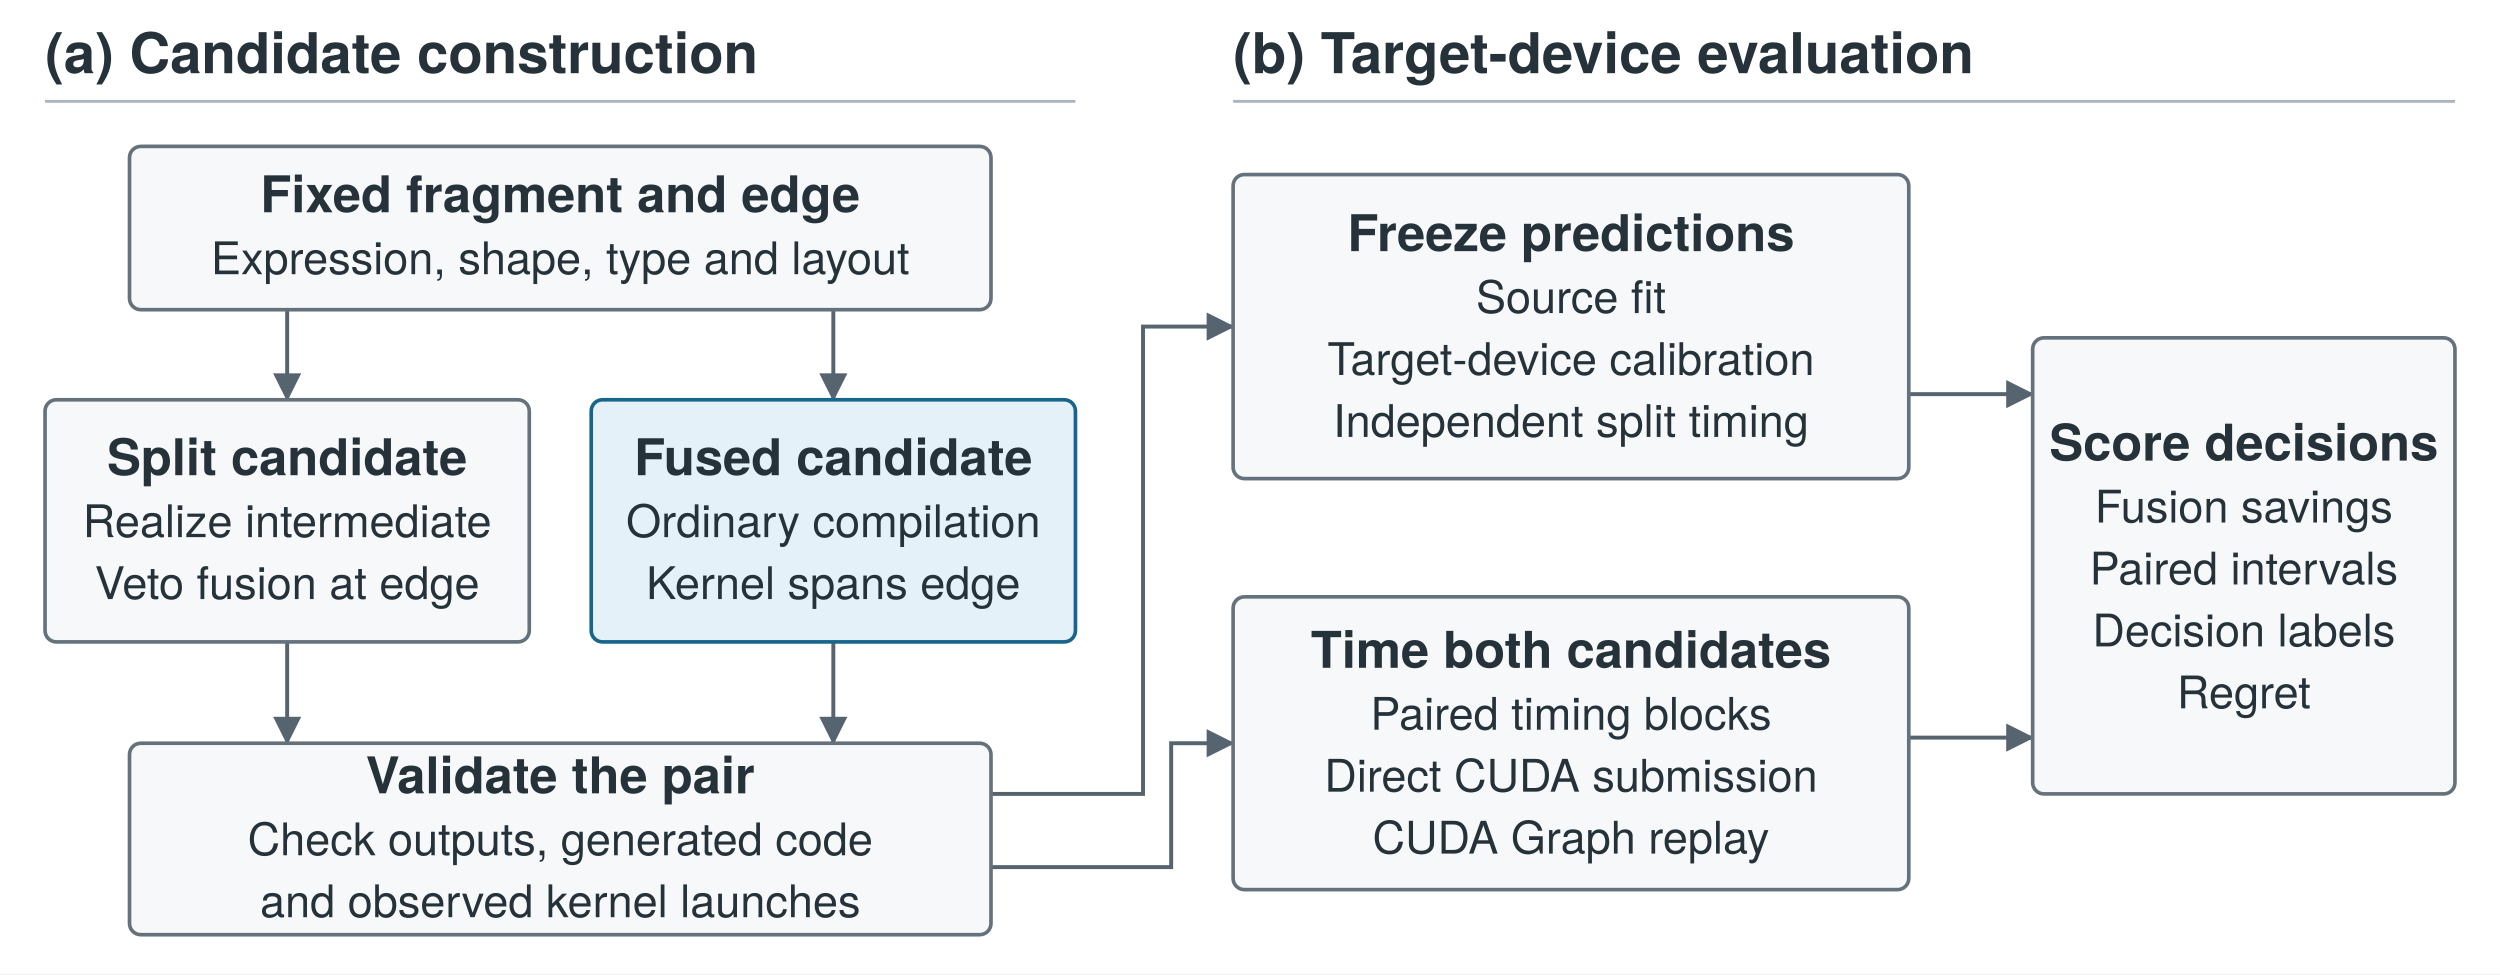
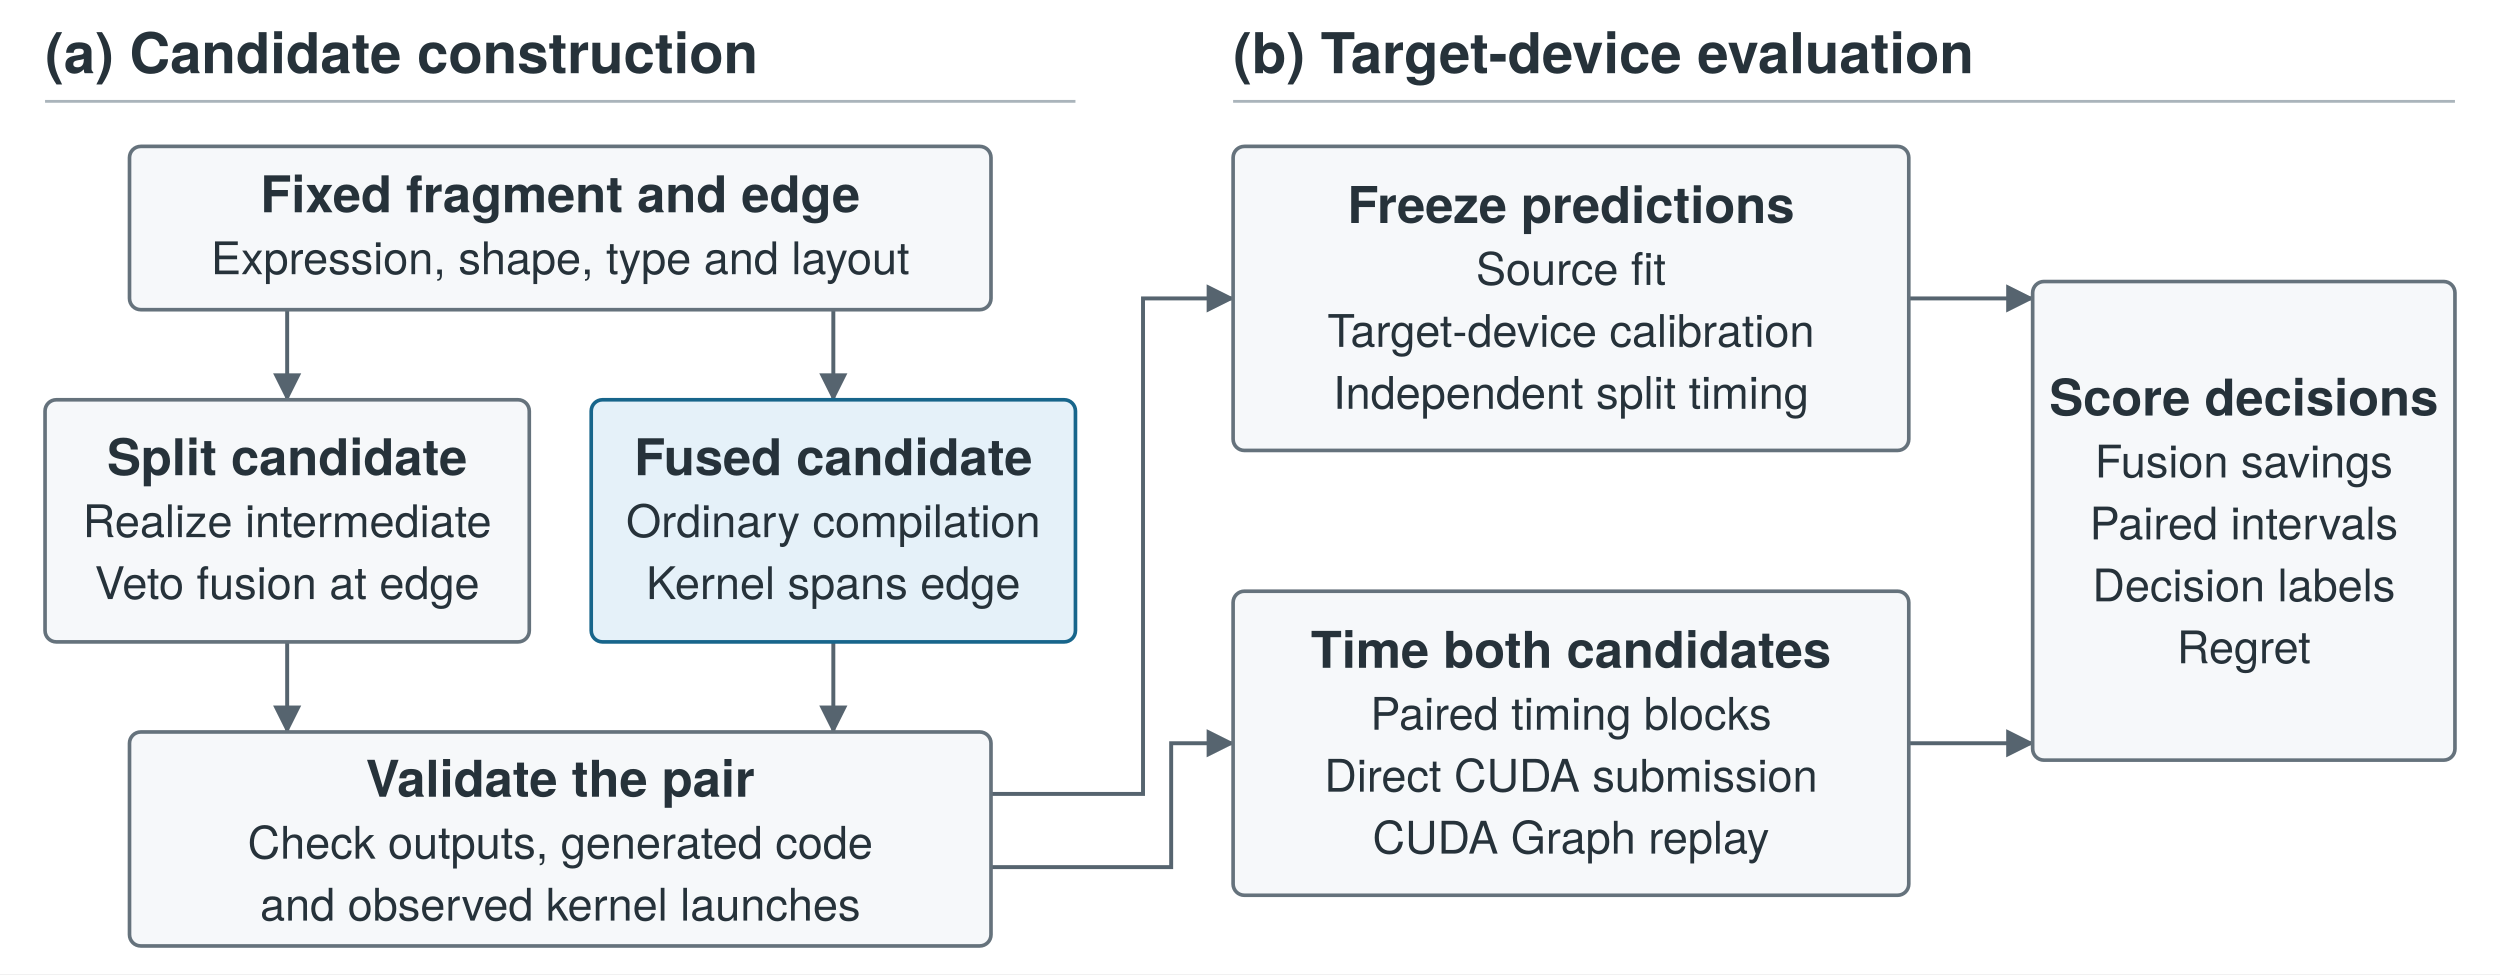
<svg xmlns="http://www.w3.org/2000/svg" viewBox="0 0 444 173" width="444pt" height="173pt" font-family="TeX Gyre Heros, Helvetica, Arial, sans-serif" font-size="8" fill="#26323A">
  <rect width="444" height="173" fill="white" />
  <defs>
    <marker id="head" markerWidth="5" markerHeight="5" refX="4.7" refY="2.5" orient="auto" markerUnits="userSpaceOnUse">
      <path d="M 0 0 L 5 2.5 L 0 5 Z" fill="#56646F" />
    </marker>
  </defs>
  <g id="a:build" data-kind="annotation">
    <text x="8" y="13" font-size="10" font-weight="bold">(a) Candidate construction</text>
  </g>
  <g id="a:evaluate" data-kind="annotation">
    <text x="219" y="13" font-size="10" font-weight="bold">(b) Target-device evaluation</text>
  </g>
  <path d="M 8 18 H 191 M 219 18 H 436" stroke="#AAB4BB" stroke-width="0.5" />
  <g id="e:fragment-to-split" data-kind="edge" data-from="fragment" data-to="split">
    <path d="M 51 55 V 71" fill="none" stroke="#56646F" stroke-width="0.7" marker-end="url(#head)" />
  </g>
  <g id="e:fragment-to-fused" data-kind="edge" data-from="fragment" data-to="fused">
    <path d="M 148 55 V 71" fill="none" stroke="#56646F" stroke-width="0.7" marker-end="url(#head)" />
  </g>
  <g id="e:split-to-verify" data-kind="edge" data-from="split" data-to="verify">
-     <path d="M 51 114 V 132" fill="none" stroke="#56646F" stroke-width="0.7" marker-end="url(#head)" />
+     <path d="M 51 114 V 130" fill="none" stroke="#56646F" stroke-width="0.7" marker-end="url(#head)" />
  </g>
  <g id="e:fused-to-verify" data-kind="edge" data-from="fused" data-to="verify">
-     <path d="M 148 114 V 132" fill="none" stroke="#56646F" stroke-width="0.7" marker-end="url(#head)" />
+     <path d="M 148 114 V 130" fill="none" stroke="#56646F" stroke-width="0.7" marker-end="url(#head)" />
  </g>
  <g id="e:verify-to-predict" data-kind="edge" data-from="verify" data-to="predict">
-     <path d="M 176 141 H 203 V 58 H 219" fill="none" stroke="#56646F" stroke-width="0.7" marker-end="url(#head)" />
+     <path d="M 176 141 H 203 V 53 H 219" fill="none" stroke="#56646F" stroke-width="0.7" marker-end="url(#head)" />
  </g>
  <g id="e:verify-to-measure" data-kind="edge" data-from="verify" data-to="measure">
    <path d="M 176 154 H 208 V 132 H 219" fill="none" stroke="#56646F" stroke-width="0.7" marker-end="url(#head)" />
  </g>
  <g id="e:predict-to-score" data-kind="edge" data-from="predict" data-to="score">
-     <path d="M 339 70 H 361" fill="none" stroke="#56646F" stroke-width="0.7" marker-end="url(#head)" />
+     <path d="M 339 53 H 361" fill="none" stroke="#56646F" stroke-width="0.7" marker-end="url(#head)" />
  </g>
  <g id="e:measure-to-score" data-kind="edge" data-from="measure" data-to="score">
-     <path d="M 339 131 H 361" fill="none" stroke="#56646F" stroke-width="0.7" marker-end="url(#head)" />
+     <path d="M 339 132 H 361" fill="none" stroke="#56646F" stroke-width="0.7" marker-end="url(#head)" />
  </g>
  <g id="n:fragment" data-kind="node">
    <rect x="23" y="26" width="153" height="29" rx="2" fill="#F6F8FA" stroke="#65727C" stroke-width="0.65" />
    <text x="99.5" y="37.7" font-size="9" font-weight="bold" text-anchor="middle">Fixed fragment and edge</text>
    <text x="99.5" y="48.7" text-anchor="middle">Expression, shape, type and layout</text>
  </g>
  <g id="n:split" data-kind="node">
    <rect x="8" y="71" width="86" height="43" rx="2" fill="#F6F8FA" stroke="#65727C" stroke-width="0.65" />
    <text x="51.0" y="84.4" font-size="9" font-weight="bold" text-anchor="middle">Split candidate</text>
    <text x="51.0" y="95.4" text-anchor="middle">Realize intermediate</text>
    <text x="51.0" y="106.4" text-anchor="middle">Veto fusion at edge</text>
  </g>
  <g id="n:fused" data-kind="node">
    <rect x="105" y="71" width="86" height="43" rx="2" fill="#E5F1F9" stroke="#17658B" stroke-width="0.65" />
    <text x="148.0" y="84.4" font-size="9" font-weight="bold" text-anchor="middle">Fused candidate</text>
    <text x="148.0" y="95.4" text-anchor="middle">Ordinary compilation</text>
    <text x="148.0" y="106.4" text-anchor="middle">Kernel spans edge</text>
  </g>
  <g id="n:verify" data-kind="node">
-     <rect x="23" y="132" width="153" height="34" rx="2" fill="#F6F8FA" stroke="#65727C" stroke-width="0.65" />
-     <text x="99.5" y="140.9" font-size="9" font-weight="bold" text-anchor="middle">Validate the pair</text>
-     <text x="99.5" y="151.9" text-anchor="middle">Check outputs, generated code</text>
-     <text x="99.5" y="162.9" text-anchor="middle">and observed kernel launches</text>
+     <rect x="23" y="130" width="153" height="38" rx="2" fill="#F6F8FA" stroke="#65727C" stroke-width="0.65" />
+     <text x="99.5" y="141.5" font-size="9" font-weight="bold" text-anchor="middle">Validate the pair</text>
+     <text x="99.5" y="152.5" text-anchor="middle">Check outputs, generated code</text>
+     <text x="99.5" y="163.5" text-anchor="middle">and observed kernel launches</text>
  </g>
  <g id="n:predict" data-kind="node">
-     <rect x="219" y="31" width="120" height="54" rx="2" fill="#F6F8FA" stroke="#65727C" stroke-width="0.65" />
-     <text x="279.0" y="44.6" font-size="9" font-weight="bold" text-anchor="middle">Freeze predictions</text>
-     <text x="279.0" y="55.6" text-anchor="middle">Source fit</text>
-     <text x="279.0" y="66.6" text-anchor="middle">Target-device calibration</text>
-     <text x="279.0" y="77.6" text-anchor="middle">Independent split timing</text>
+     <rect x="219" y="26" width="120" height="54" rx="2" fill="#F6F8FA" stroke="#65727C" stroke-width="0.65" />
+     <text x="279.0" y="39.6" font-size="9" font-weight="bold" text-anchor="middle">Freeze predictions</text>
+     <text x="279.0" y="50.6" text-anchor="middle">Source fit</text>
+     <text x="279.0" y="61.6" text-anchor="middle">Target-device calibration</text>
+     <text x="279.0" y="72.6" text-anchor="middle">Independent split timing</text>
  </g>
  <g id="n:measure" data-kind="node">
-     <rect x="219" y="106" width="120" height="52" rx="2" fill="#F6F8FA" stroke="#65727C" stroke-width="0.65" />
+     <rect x="219" y="105" width="120" height="54" rx="2" fill="#F6F8FA" stroke="#65727C" stroke-width="0.65" />
    <text x="279.0" y="118.6" font-size="9" font-weight="bold" text-anchor="middle">Time both candidates</text>
    <text x="279.0" y="129.6" text-anchor="middle">Paired timing blocks</text>
    <text x="279.0" y="140.6" text-anchor="middle">Direct CUDA submission</text>
    <text x="279.0" y="151.6" text-anchor="middle">CUDA Graph replay</text>
  </g>
  <g id="n:score" data-kind="node">
-     <rect x="361" y="60" width="75" height="81" rx="2" fill="#F6F8FA" stroke="#65727C" stroke-width="0.65" />
-     <text x="398.5" y="81.8" font-size="9" font-weight="bold" text-anchor="middle">Score decisions</text>
-     <text x="398.5" y="92.8" text-anchor="middle">Fusion savings</text>
-     <text x="398.5" y="103.8" text-anchor="middle">Paired intervals</text>
-     <text x="398.5" y="114.8" text-anchor="middle">Decision labels</text>
-     <text x="398.5" y="125.8" text-anchor="middle">Regret</text>
+     <rect x="361" y="50" width="75" height="85" rx="2" fill="#F6F8FA" stroke="#65727C" stroke-width="0.65" />
+     <text x="398.5" y="73.8" font-size="9" font-weight="bold" text-anchor="middle">Score decisions</text>
+     <text x="398.5" y="84.8" text-anchor="middle">Fusion savings</text>
+     <text x="398.5" y="95.8" text-anchor="middle">Paired intervals</text>
+     <text x="398.5" y="106.8" text-anchor="middle">Decision labels</text>
+     <text x="398.5" y="117.8" text-anchor="middle">Regret</text>
  </g>
</svg>
